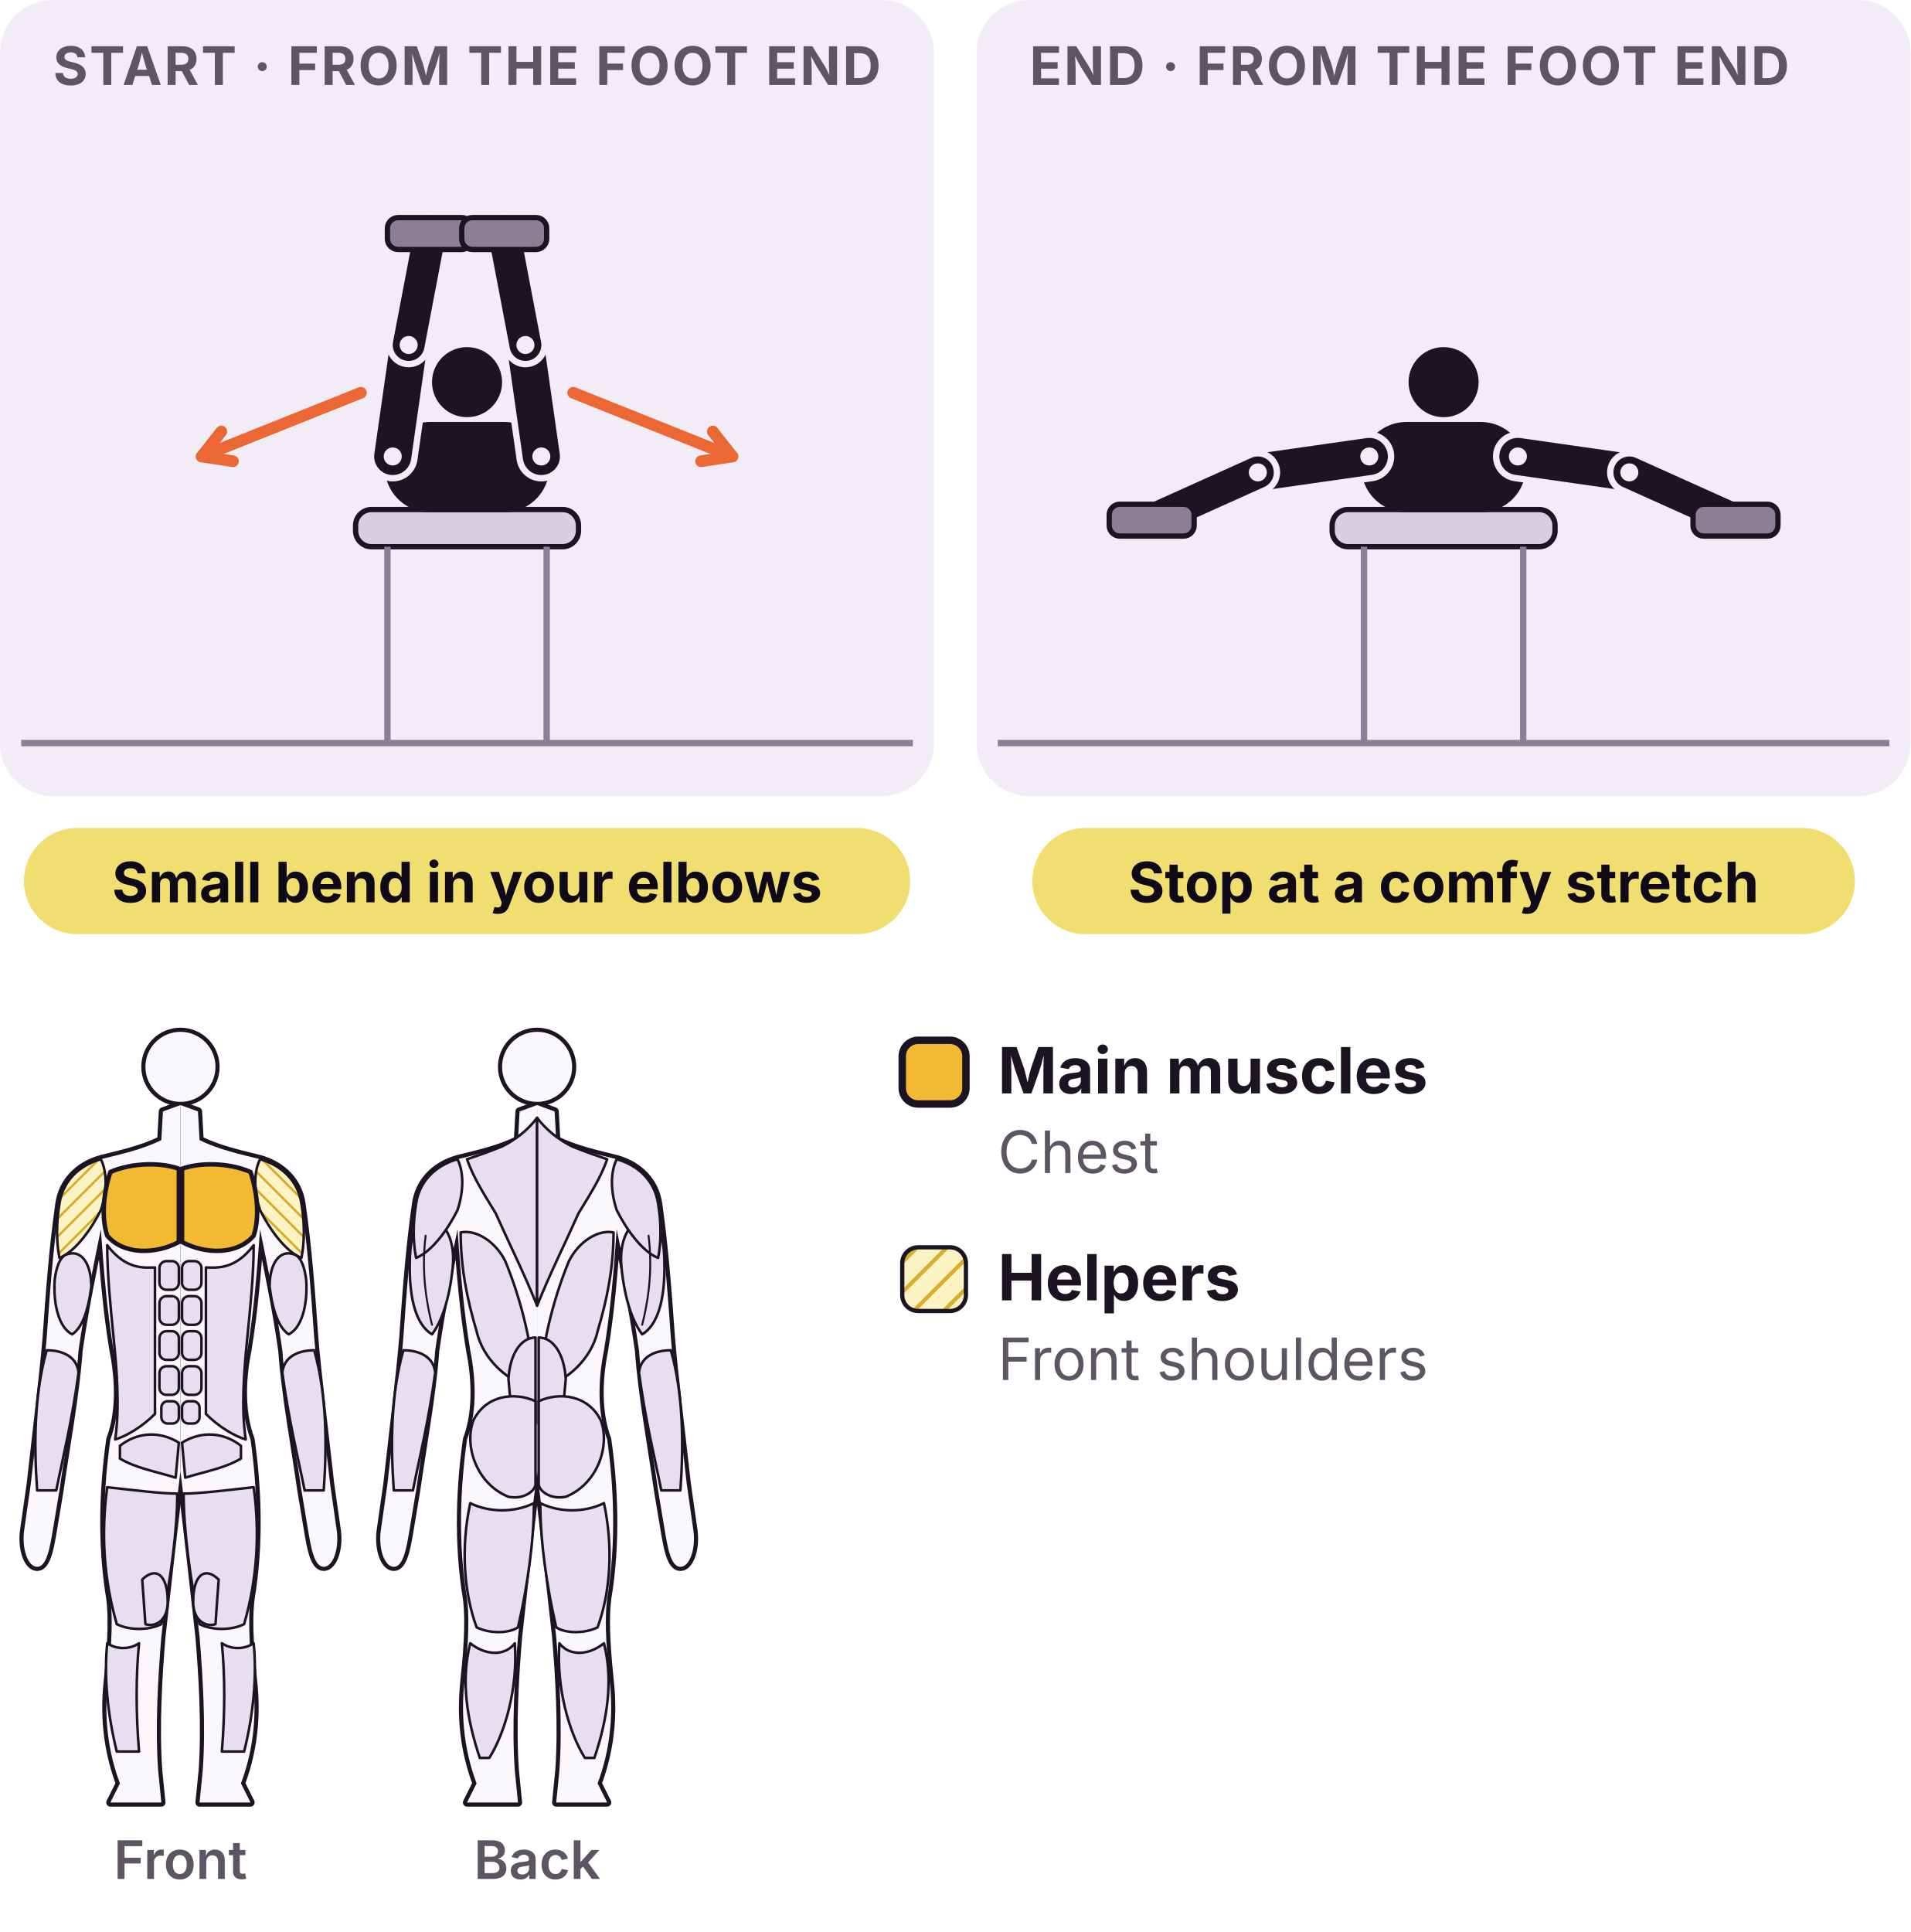
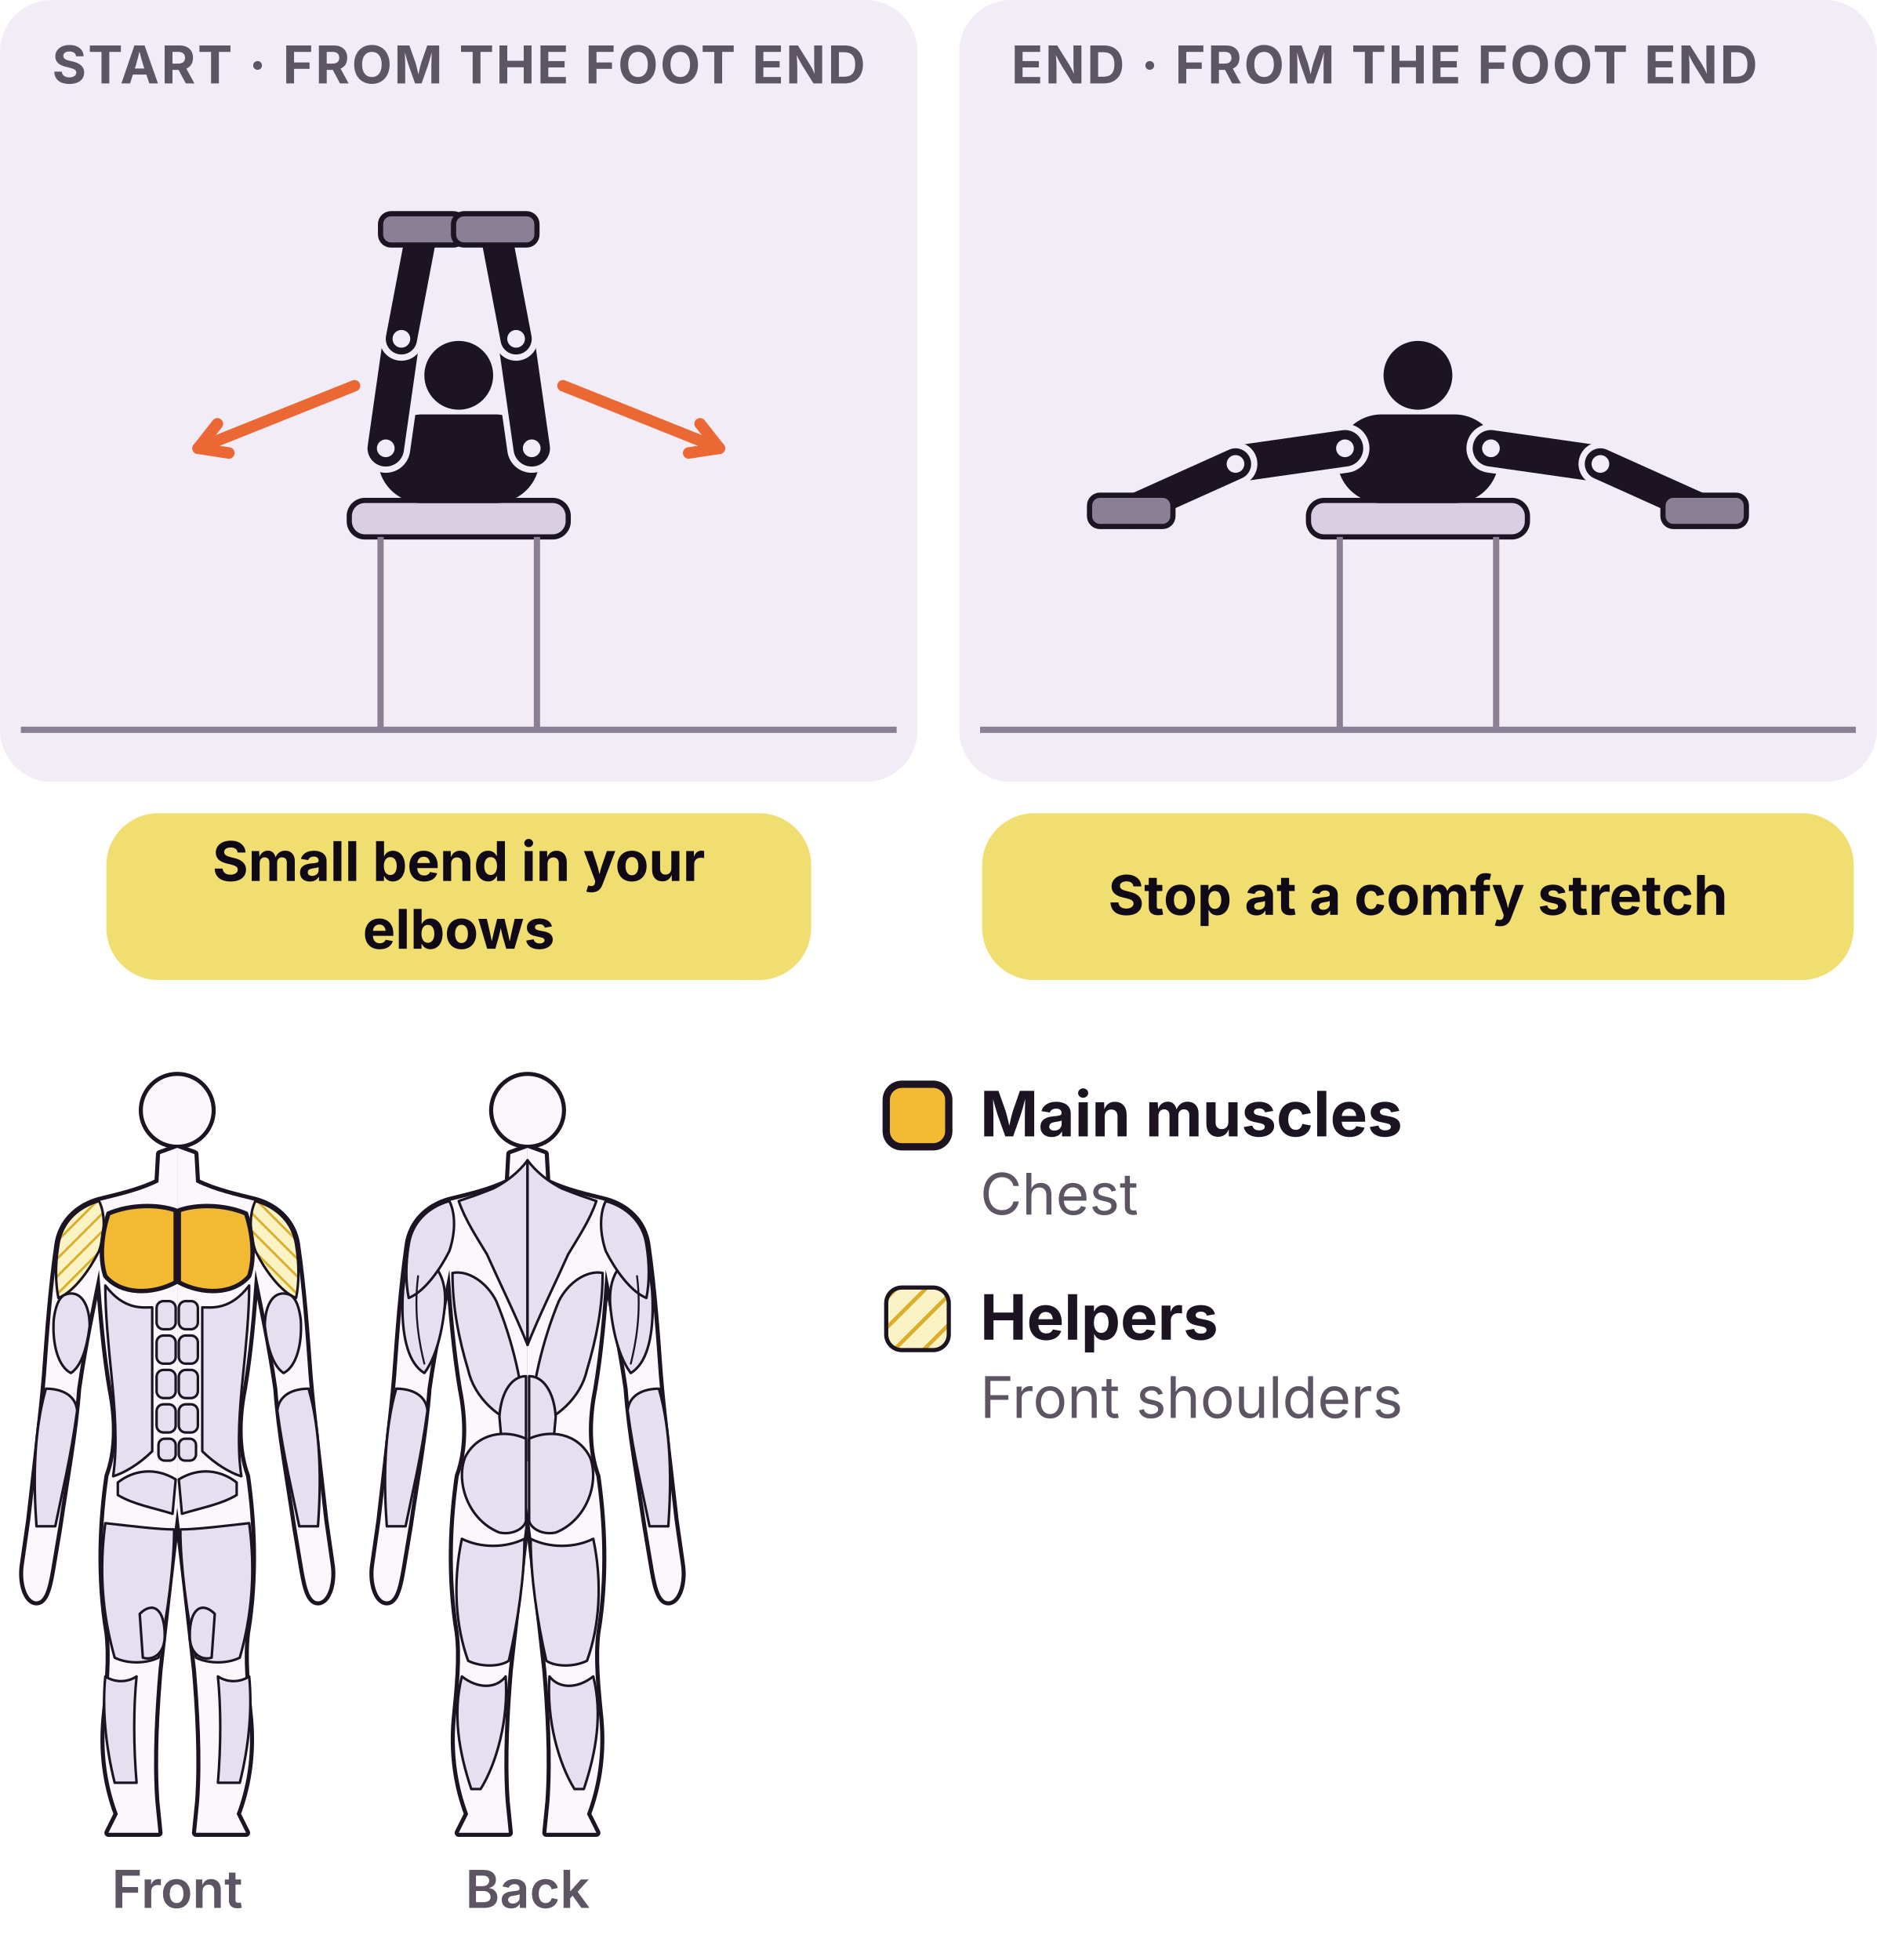
- <svg xmlns="http://www.w3.org/2000/svg" viewBox="0 0 360 364" width="360" height="364" role="img" aria-label="Dumbbell Flyes: start and end positions with the muscles worked. Main muscles: chest. Helpers: front shoulders.">
+ <svg xmlns="http://www.w3.org/2000/svg" viewBox="0 0 360 376" width="360" height="376" role="img" aria-label="Dumbbell Flyes: start and end positions with the muscles worked. Main muscles: chest. Helpers: front shoulders.">
  <style>
.t{font:700 12px system-ui,-apple-system,'Segoe UI',sans-serif;fill:#1c1422} .h{font:800 14px system-ui,-apple-system,'Segoe UI',sans-serif;fill:#1c1422} .s{font:400 11px system-ui,-apple-system,'Segoe UI',sans-serif;fill:#5d5464}
.lb{font:700 11px system-ui,-apple-system,'Segoe UI',sans-serif;fill:#1c1422} .cap{font:600 10px system-ui,-apple-system,'Segoe UI',sans-serif;fill:#5d5464}
.bo{fill:#1c1422;stroke:#1c1422;stroke-width:2.6;stroke-linejoin:round} .bf{fill:#faf8fc}
.m{fill:#e6dff0;stroke:#1c1422;stroke-width:.8;stroke-linejoin:round} .m.s{fill:url(#hs)} .m.p{fill:#f2b933;stroke-width:1.4}
.hsb{fill:#fbf3c4} .hsl{stroke:#dcae2c;stroke-width:1.5}
.dt path{fill:none;stroke:#1c1422;stroke-width:.6;stroke-linecap:round}
.ld{stroke:#1c1422;stroke-width:.7;fill:none} .dot{fill:#1c1422}
.panel{fill:#f1ecf5} .swp{fill:#f2b933;stroke:#1c1422;stroke-width:1.4} .sws{fill:url(#hs);stroke:#1c1422;stroke-width:.8}

.jd{fill:#f1ecf5} .fhh{fill:#1c1422;stroke:#f1ecf5;stroke-width:1.8}
.hl{fill:none;stroke:#f1ecf5;stroke-linecap:round;stroke-linejoin:round}
.fg{fill:none;stroke:#1c1422;stroke-linecap:round;stroke-linejoin:round}
.fh{fill:#1c1422} .far{opacity:.5}
.eq{fill:#8a7f94;stroke:#1c1422;stroke-width:1} .eqs{fill:none;stroke:#1c1422;stroke-width:1.4;stroke-linecap:round}
.bn{fill:#d9cfe3;stroke:#1c1422;stroke-width:1} .mat{fill:#9fd8c4;stroke:#1c1422;stroke-width:1}
.benc{stroke:#1c1422;fill:none;stroke-linecap:round} .bencf{stroke:#d9cfe3;fill:none;stroke-linecap:round}
.gr{stroke:#8a7f94;stroke-width:1.2;fill:none}
.ar{fill:none;stroke:#eb6834;stroke-width:2.2;stroke-linecap:round;stroke-linejoin:round} .arh{fill:#eb6834}
.pill{fill:#f1de71} .pt{font:700 10.5px system-ui,-apple-system,'Segoe UI',sans-serif;fill:#100a16}
.pl{font:700 10px system-ui,-apple-system,'Segoe UI',sans-serif;fill:#5d5464;letter-spacing:.04em}

@media (prefers-color-scheme: dark) {
 .t,.h,.lb{fill:#f7f4fa} .s,.cap{fill:#bdb4c4}
 .bo{fill:#f7f4fa;stroke:#f7f4fa} .bf{fill:#1b1422}
 .m{fill:#33283d;stroke:#f7f4fa} .m.p{fill:#f2b933;stroke:#100a16} .hsb{fill:#3d3520} .hsl{stroke:#d1a22c}
 .dt path{stroke:#f7f4fa} .ld{stroke:#f7f4fa} .dot{fill:#f7f4fa}
 .panel{fill:#271d2f} .swp{stroke:#f7f4fa} .sws{stroke:#f7f4fa}

.jd{fill:#271d2f} .fhh{fill:#f7f4fa;stroke:#271d2f} .hl{stroke:#271d2f} .fg{stroke:#f7f4fa} .fh{fill:#f7f4fa}
.eq{fill:#a79cb2;stroke:#f7f4fa} .eqs{stroke:#f7f4fa}
.bn{fill:#3a2e44;stroke:#f7f4fa} .mat{fill:#1f6b57;stroke:#f7f4fa}
.benc{stroke:#f7f4fa} .bencf{stroke:#3a2e44} .gr{stroke:#6d6279}
.ar{stroke:#f08a5d} .arh{fill:#f08a5d}
.pl{fill:#bdb4c4}

}
</style>
  <defs>
    <pattern id="hs" width="4" height="4" patternUnits="userSpaceOnUse" patternTransform="rotate(45)">
      <rect width="4" height="4" class="hsb" />
      <line x1="0" y1="0" x2="0" y2="4" class="hsl" />
    </pattern>
  </defs>
  <g transform="translate(0 0)">
    <rect class="panel" width="176" height="150" rx="10" />
    <path class="gr" d="M4 140 L172 140" />
    <rect class="bn" x="67" y="96" width="42" height="7" rx="3" />
    <path class="gr" d="M73 103 L73 140 M103 103 L103 140" />
    <circle class="fhh" cx="88.0" cy="72.0" r="7.5" />
    <path class="fg" stroke-width="17" d="M81.0 88.0 L95.0 88.0" />
    <path class="fg" stroke-width="8" d="M74.0 86.0 L102.0 86.0" />
    <path class="hl" stroke-width="9.4" d="M74.0 86.0 L77.0 65.0" />
    <path class="fg" stroke-width="7" d="M74.0 86.0 L77.0 65.0" />
    <path class="hl" stroke-width="8.4" d="M77.0 65.0 L81.0 44.0" />
    <path class="fg" stroke-width="6" d="M77.0 65.0 L81.0 44.0" />
    <circle class="jd" cx="77.0" cy="65.0" r="1.7" />
    <circle class="fh" cx="81.0" cy="44.0" r="3.4" />
    <circle class="jd" cx="74.0" cy="86.0" r="1.7" />
    <rect class="eq" x="73.0" y="41.0" width="16" height="6" rx="2" />
    <path class="hl" stroke-width="9.4" d="M102.0 86.0 L99.0 65.0" />
    <path class="fg" stroke-width="7" d="M102.0 86.0 L99.0 65.0" />
    <path class="hl" stroke-width="8.4" d="M99.0 65.0 L95.0 44.0" />
    <path class="fg" stroke-width="6" d="M99.0 65.0 L95.0 44.0" />
    <circle class="jd" cx="99.0" cy="65.0" r="1.7" />
    <circle class="fh" cx="95.0" cy="44.0" r="3.4" />
    <circle class="jd" cx="102.0" cy="86.0" r="1.7" />
    <rect class="eq" x="87.0" y="41.0" width="16" height="6" rx="2" />
    <path class="ar" d="M68.0 74.0 L38.0 86.0" />
    <path class="ar" d="M41.7 81.3 L38.0 86.0 L43.9 86.9" />
    <path class="ar" d="M108.0 74.0 L138.0 86.0" />
    <path class="ar" d="M132.1 86.9 L138.0 86.0 L134.3 81.3" />
    <text class="pl" x="10" y="16">START · FROM THE FOOT END</text>
  </g>
-   <rect class="pill" x="4.5" y="156" width="167" height="20" rx="10" />
-   <text class="pt" x="88.0" y="170" text-anchor="middle">Small bend in your elbows</text>
  <g transform="translate(184 0)">
    <rect class="panel" width="176" height="150" rx="10" />
    <path class="gr" d="M4 140 L172 140" />
    <rect class="bn" x="67" y="96" width="42" height="7" rx="3" />
    <path class="gr" d="M73 103 L73 140 M103 103 L103 140" />
    <circle class="fhh" cx="88.0" cy="72.0" r="7.5" />
    <path class="fg" stroke-width="17" d="M81.0 88.0 L95.0 88.0" />
    <path class="fg" stroke-width="8" d="M74.0 86.0 L102.0 86.0" />
    <path class="hl" stroke-width="9.4" d="M74.0 86.0 L53.0 89.0" />
    <path class="fg" stroke-width="7" d="M74.0 86.0 L53.0 89.0" />
    <path class="hl" stroke-width="8.4" d="M53.0 89.0 L33.0 98.0" />
    <path class="fg" stroke-width="6" d="M53.0 89.0 L33.0 98.0" />
    <circle class="jd" cx="53.0" cy="89.0" r="1.7" />
    <circle class="fh" cx="33.0" cy="98.0" r="3.4" />
    <circle class="jd" cx="74.0" cy="86.0" r="1.7" />
    <rect class="eq" x="25.0" y="95.0" width="16" height="6" rx="2" />
    <path class="hl" stroke-width="9.4" d="M102.0 86.0 L123.0 89.0" />
    <path class="fg" stroke-width="7" d="M102.0 86.0 L123.0 89.0" />
    <path class="hl" stroke-width="8.4" d="M123.0 89.0 L143.0 98.0" />
    <path class="fg" stroke-width="6" d="M123.0 89.0 L143.0 98.0" />
    <circle class="jd" cx="123.0" cy="89.0" r="1.7" />
    <circle class="fh" cx="143.0" cy="98.0" r="3.4" />
    <circle class="jd" cx="102.0" cy="86.0" r="1.7" />
    <rect class="eq" x="135.0" y="95.0" width="16" height="6" rx="2" />
    <text class="pl" x="10" y="16">END · FROM THE FOOT END</text>
  </g>
-   <rect class="pill" x="194.5" y="156" width="155" height="20" rx="10" />
-   <text class="pt" x="272.0" y="170" text-anchor="middle">Stop at a comfy stretch</text>
-   <g transform="translate(4 192) scale(0.6)">
+   <rect class="pill" x="20.4" y="156" width="135.2" height="32" rx="10" />
+   <text class="pt" x="88.0" y="169.0" text-anchor="middle" textLength="115.2" lengthAdjust="spacingAndGlyphs">Small bend in your</text>
+   <text class="pt" x="88.0" y="182.0" text-anchor="middle" textLength="38.4" lengthAdjust="spacingAndGlyphs">elbows</text>
+   <rect class="pill" x="188.4" y="156" width="167.2" height="32" rx="10" />
+   <text class="pt" x="272.0" y="175.5" text-anchor="middle" textLength="147.2" lengthAdjust="spacingAndGlyphs">Stop at a comfy stretch</text>
+   <g transform="translate(4 204) scale(0.6)">
    <g class="bo">
      <path d="M50 27 L44.5 29 L44 38 C38 41 31 42.5 25 44 C18 46 13 51 12 58 C10 72 9 86 8 100 C7 112 5 128 3 146 L1 160 C0 166 2 172 5 172 C8 172 9 166 10 160 L12 148 C14 134 17 118 18 104 C20 90 23 76 25 66 C26 80 27 92 29 104 C31 114 31 124 28 132 C26 146 25 164 28 182 C29 190 28 200 27 210 C26 222 28 232 31 240 L28 246 L44 246 L43 236 C42 222 43 206 44 194 C46 176 48 158 50 142 Z" />
      <path d="M50 27 L44.5 29 L44 38 C38 41 31 42.5 25 44 C18 46 13 51 12 58 C10 72 9 86 8 100 C7 112 5 128 3 146 L1 160 C0 166 2 172 5 172 C8 172 9 166 10 160 L12 148 C14 134 17 118 18 104 C20 90 23 76 25 66 C26 80 27 92 29 104 C31 114 31 124 28 132 C26 146 25 164 28 182 C29 190 28 200 27 210 C26 222 28 232 31 240 L28 246 L44 246 L43 236 C42 222 43 206 44 194 C46 176 48 158 50 142 Z" transform="translate(100 0) scale(-1 1)" />
      <circle cx="50" cy="15" r="11" />
    </g>
    <g class="bf">
      <path d="M50 27 L44.5 29 L44 38 C38 41 31 42.5 25 44 C18 46 13 51 12 58 C10 72 9 86 8 100 C7 112 5 128 3 146 L1 160 C0 166 2 172 5 172 C8 172 9 166 10 160 L12 148 C14 134 17 118 18 104 C20 90 23 76 25 66 C26 80 27 92 29 104 C31 114 31 124 28 132 C26 146 25 164 28 182 C29 190 28 200 27 210 C26 222 28 232 31 240 L28 246 L44 246 L43 236 C42 222 43 206 44 194 C46 176 48 158 50 142 Z" />
      <path d="M50 27 L44.5 29 L44 38 C38 41 31 42.5 25 44 C18 46 13 51 12 58 C10 72 9 86 8 100 C7 112 5 128 3 146 L1 160 C0 166 2 172 5 172 C8 172 9 166 10 160 L12 148 C14 134 17 118 18 104 C20 90 23 76 25 66 C26 80 27 92 29 104 C31 114 31 124 28 132 C26 146 25 164 28 182 C29 190 28 200 27 210 C26 222 28 232 31 240 L28 246 L44 246 L43 236 C42 222 43 206 44 194 C46 176 48 158 50 142 Z" transform="translate(100 0) scale(-1 1)" />
      <circle cx="50" cy="15" r="11" />
    </g>
    <g class="m s">
      <path d="M25 44 C18 46 13 51 12 58 C11 64 11 70 12 75 C17 73 22 66 25 60 C27 54 27 48 25 44 Z" />
      <g transform="translate(100 0) scale(-1 1)">
        <path d="M25 44 C18 46 13 51 12 58 C11 64 11 70 12 75 C17 73 22 66 25 60 C27 54 27 48 25 44 Z" />
      </g>
    </g>
    <g class="m p">
      <path d="M49.5 47 C44 45 35 45 28 48 C26 54 25 62 27 68 C32 74 42 74 49.5 70 Z" />
      <g transform="translate(100 0) scale(-1 1)">
        <path d="M49.5 47 C44 45 35 45 28 48 C26 54 25 62 27 68 C32 74 42 74 49.5 70 Z" />
      </g>
    </g>
    <g class="m">
      <path d="M14 74 C19 72 22 77 22 84 C21 92 19 97 16 99 C12 97 10 90 10.5 82 C11 78 12 75 14 74 Z" />
      <g transform="translate(100 0) scale(-1 1)">
        <path d="M14 74 C19 72 22 77 22 84 C21 92 19 97 16 99 C12 97 10 90 10.5 82 C11 78 12 75 14 74 Z" />
      </g>
    </g>
    <g class="m">
      <path d="M8 104 C13 104 17.5 106 18 111 C16 126 13 138 11 148 L5 148 C4 134 4 118 8 104 Z" />
      <g transform="translate(100 0) scale(-1 1)">
        <path d="M8 104 C13 104 17.5 106 18 111 C16 126 13 138 11 148 L5 148 C4 134 4 118 8 104 Z" />
      </g>
    </g>
    <g class="m">
      <path d="M27 71 C33 79 39 78 42 78 L42 124 C38 128 33 131 29.5 132 C31 122 30 110 29 100 C28 90 27 80 27 71 Z" />
      <g transform="translate(100 0) scale(-1 1)">
        <path d="M27 71 C33 79 39 78 42 78 L42 124 C38 128 33 131 29.5 132 C31 122 30 110 29 100 C28 90 27 80 27 71 Z" />
      </g>
    </g>
    <g class="m">
      <rect x="43.4" y="76" width="6.1" height="9" rx="2.2" />
      <rect x="43.4" y="87" width="6.1" height="9" rx="2.2" />
      <rect x="43.4" y="98" width="6.1" height="9" rx="2.2" />
      <rect x="43.4" y="109" width="6.1" height="9" rx="2.2" />
      <rect x="44" y="120" width="5.5" height="7" rx="2" />
      <g transform="translate(100 0) scale(-1 1)">
        <rect x="43.4" y="76" width="6.1" height="9" rx="2.2" />
        <rect x="43.4" y="87" width="6.1" height="9" rx="2.2" />
        <rect x="43.4" y="98" width="6.1" height="9" rx="2.2" />
        <rect x="43.4" y="109" width="6.1" height="9" rx="2.2" />
        <rect x="44" y="120" width="5.5" height="7" rx="2" />
      </g>
    </g>
    <g class="m">
      <path d="M31 134 C36 130 43 129 49.5 133 L48.5 144 C42 142 36 141 31 138 Z" />
      <g transform="translate(100 0) scale(-1 1)">
        <path d="M31 134 C36 130 43 129 49.5 133 L48.5 144 C42 142 36 141 31 138 Z" />
      </g>
    </g>
    <g class="m">
      <path d="M27 147 C25 162 26 176 30 190 C34 192 40 192 44 190 C47 176 49 160 49 149 C44 149 36 148 27 147 Z" />
      <path d="M38 176 C42 172 46 174 46 183 C46 189 42 191 39 190 Z" />
      <g transform="translate(100 0) scale(-1 1)">
        <path d="M27 147 C25 162 26 176 30 190 C34 192 40 192 44 190 C47 176 49 160 49 149 C44 149 36 148 27 147 Z" />
        <path d="M38 176 C42 172 46 174 46 183 C46 189 42 191 39 190 Z" />
      </g>
    </g>
    <g class="m">
      <path d="M27 196 C26 206 27 218 30 230 L37 230 C36 218 36 206 37 196 C34 198 30 198 27 196 Z" />
      <g transform="translate(100 0) scale(-1 1)">
        <path d="M27 196 C26 206 27 218 30 230 L37 230 C36 218 36 206 37 196 C34 198 30 198 27 196 Z" />
      </g>
    </g>
  </g>
-   <g transform="translate(71.2 192) scale(0.6)">
+   <g transform="translate(71.2 204) scale(0.6)">
    <g class="bo">
      <path d="M50 27 L44.5 29 L44 38 C38 41 31 42.5 25 44 C18 46 13 51 12 58 C10 72 9 86 8 100 C7 112 5 128 3 146 L1 160 C0 166 2 172 5 172 C8 172 9 166 10 160 L12 148 C14 134 17 118 18 104 C20 90 23 76 25 66 C26 80 27 92 29 104 C31 114 31 124 28 132 C26 146 25 164 28 182 C29 190 28 200 27 210 C26 222 28 232 31 240 L28 246 L44 246 L43 236 C42 222 43 206 44 194 C46 176 48 158 50 142 Z" />
      <path d="M50 27 L44.5 29 L44 38 C38 41 31 42.5 25 44 C18 46 13 51 12 58 C10 72 9 86 8 100 C7 112 5 128 3 146 L1 160 C0 166 2 172 5 172 C8 172 9 166 10 160 L12 148 C14 134 17 118 18 104 C20 90 23 76 25 66 C26 80 27 92 29 104 C31 114 31 124 28 132 C26 146 25 164 28 182 C29 190 28 200 27 210 C26 222 28 232 31 240 L28 246 L44 246 L43 236 C42 222 43 206 44 194 C46 176 48 158 50 142 Z" transform="translate(100 0) scale(-1 1)" />
      <circle cx="50" cy="15" r="11" />
    </g>
    <g class="bf">
      <path d="M50 27 L44.5 29 L44 38 C38 41 31 42.5 25 44 C18 46 13 51 12 58 C10 72 9 86 8 100 C7 112 5 128 3 146 L1 160 C0 166 2 172 5 172 C8 172 9 166 10 160 L12 148 C14 134 17 118 18 104 C20 90 23 76 25 66 C26 80 27 92 29 104 C31 114 31 124 28 132 C26 146 25 164 28 182 C29 190 28 200 27 210 C26 222 28 232 31 240 L28 246 L44 246 L43 236 C42 222 43 206 44 194 C46 176 48 158 50 142 Z" />
      <path d="M50 27 L44.5 29 L44 38 C38 41 31 42.5 25 44 C18 46 13 51 12 58 C10 72 9 86 8 100 C7 112 5 128 3 146 L1 160 C0 166 2 172 5 172 C8 172 9 166 10 160 L12 148 C14 134 17 118 18 104 C20 90 23 76 25 66 C26 80 27 92 29 104 C31 114 31 124 28 132 C26 146 25 164 28 182 C29 190 28 200 27 210 C26 222 28 232 31 240 L28 246 L44 246 L43 236 C42 222 43 206 44 194 C46 176 48 158 50 142 Z" transform="translate(100 0) scale(-1 1)" />
      <circle cx="50" cy="15" r="11" />
    </g>
    <g class="m">
      <path d="M14 62 C20 62 24.5 68 23.5 78 C22.5 88 20 95 17 99 C12 96 10 88 10 78 C10 70 11 65 14 62 Z" />
      <g transform="translate(100 0) scale(-1 1)">
        <path d="M14 62 C20 62 24.5 68 23.5 78 C22.5 88 20 95 17 99 C12 96 10 88 10 78 C10 70 11 65 14 62 Z" />
      </g>
    </g>
    <g class="m">
      <path d="M26 67 C31 66 37 70 40 76 C45 88 49 104 49 116 C41 114 33 107 31 98 C28 88 26 78 26 67 Z" />
      <g transform="translate(100 0) scale(-1 1)">
        <path d="M26 67 C31 66 37 70 40 76 C45 88 49 104 49 116 C41 114 33 107 31 98 C28 88 26 78 26 67 Z" />
      </g>
    </g>
    <g class="m">
      <path d="M50 31 C47 35 43 38 39 40 C34 42 31 43 28 44 C30 50 34 56 37 61 C41 70 46 80 50 90 Z" />
      <g transform="translate(100 0) scale(-1 1)">
        <path d="M50 31 C47 35 43 38 39 40 C34 42 31 43 28 44 C30 50 34 56 37 61 C41 70 46 80 50 90 Z" />
      </g>
    </g>
    <g class="m">
      <path d="M49.5 100 C45 100 41.5 105 41 113 L42 124 L49.5 127 Z" />
      <g transform="translate(100 0) scale(-1 1)">
        <path d="M49.5 100 C45 100 41.5 105 41 113 L42 124 L49.5 127 Z" />
      </g>
    </g>
    <g class="m">
      <path d="M25 44 C18 46 13 51 12 58 C11 64 11 70 12 75 C17 73 22 66 25 60 C27 54 27 48 25 44 Z" />
      <g transform="translate(100 0) scale(-1 1)">
        <path d="M25 44 C18 46 13 51 12 58 C11 64 11 70 12 75 C17 73 22 66 25 60 C27 54 27 48 25 44 Z" />
      </g>
    </g>
    <g class="m">
      <path d="M8 104 C13 104 17.5 106 18 111 C16 126 13 138 11 148 L5 148 C4 134 4 118 8 104 Z" />
      <g transform="translate(100 0) scale(-1 1)">
        <path d="M8 104 C13 104 17.5 106 18 111 C16 126 13 138 11 148 L5 148 C4 134 4 118 8 104 Z" />
      </g>
    </g>
    <g class="m">
      <path d="M49.5 120 C43 117 34 118 30 126 C27 134 31 146 41 150 C46 151 49.5 148 49.5 146 Z" />
      <g transform="translate(100 0) scale(-1 1)">
        <path d="M49.5 120 C43 117 34 118 30 126 C27 134 31 146 41 150 C46 151 49.5 148 49.5 146 Z" />
      </g>
    </g>
    <g class="m">
      <path d="M29 152 C26 166 27 180 31 191 C35 193 41 193 44 191 C47 178 49 164 49 152 C43 155 35 155 29 152 Z" />
      <g transform="translate(100 0) scale(-1 1)">
        <path d="M29 152 C26 166 27 180 31 191 C35 193 41 193 44 191 C47 178 49 164 49 152 C43 155 35 155 29 152 Z" />
      </g>
    </g>
    <g class="m">
      <path d="M29 196 C26 208 28 220 32 232 L35 232 C40 224 44 210 43 196 C40 200 34 200 29 196 Z" />
      <g transform="translate(100 0) scale(-1 1)">
        <path d="M29 196 C26 208 28 220 32 232 L35 232 C40 224 44 210 43 196 C40 200 34 200 29 196 Z" />
      </g>
    </g>
    <g class="dt">
      <path d="M15 68 C13.5 80 15.5 90 17 96" />
      <g transform="translate(100 0) scale(-1 1)">
        <path d="M15 68 C13.5 80 15.5 90 17 96" />
      </g>
    </g>
  </g>
-   <text x="34.0" y="354.0" class="cap" text-anchor="middle">Front</text>
-   <text x="101.2" y="354.0" class="cap" text-anchor="middle">Back</text>
-   <rect x="170" y="196" width="12" height="12" rx="3" class="swp" />
-   <text x="188" y="206" class="t" text-anchor="start">Main muscles</text>
-   <text x="188" y="221" class="s" text-anchor="start">Chest</text>
-   <rect x="170" y="235" width="12" height="12" rx="3" class="sws" />
-   <text x="188" y="245" class="t" text-anchor="start">Helpers</text>
-   <text x="188" y="260" class="s" text-anchor="start">Front shoulders</text>
+   <text x="34.0" y="366.0" class="cap" text-anchor="middle">Front</text>
+   <text x="101.2" y="366.0" class="cap" text-anchor="middle">Back</text>
+   <rect x="170" y="208" width="12" height="12" rx="3" class="swp" />
+   <text x="188" y="218" class="t" text-anchor="start">Main muscles</text>
+   <text x="188" y="233" class="s" text-anchor="start">Chest</text>
+   <rect x="170" y="247" width="12" height="12" rx="3" class="sws" />
+   <text x="188" y="257" class="t" text-anchor="start">Helpers</text>
+   <text x="188" y="272" class="s" text-anchor="start">Front shoulders</text>
</svg>
